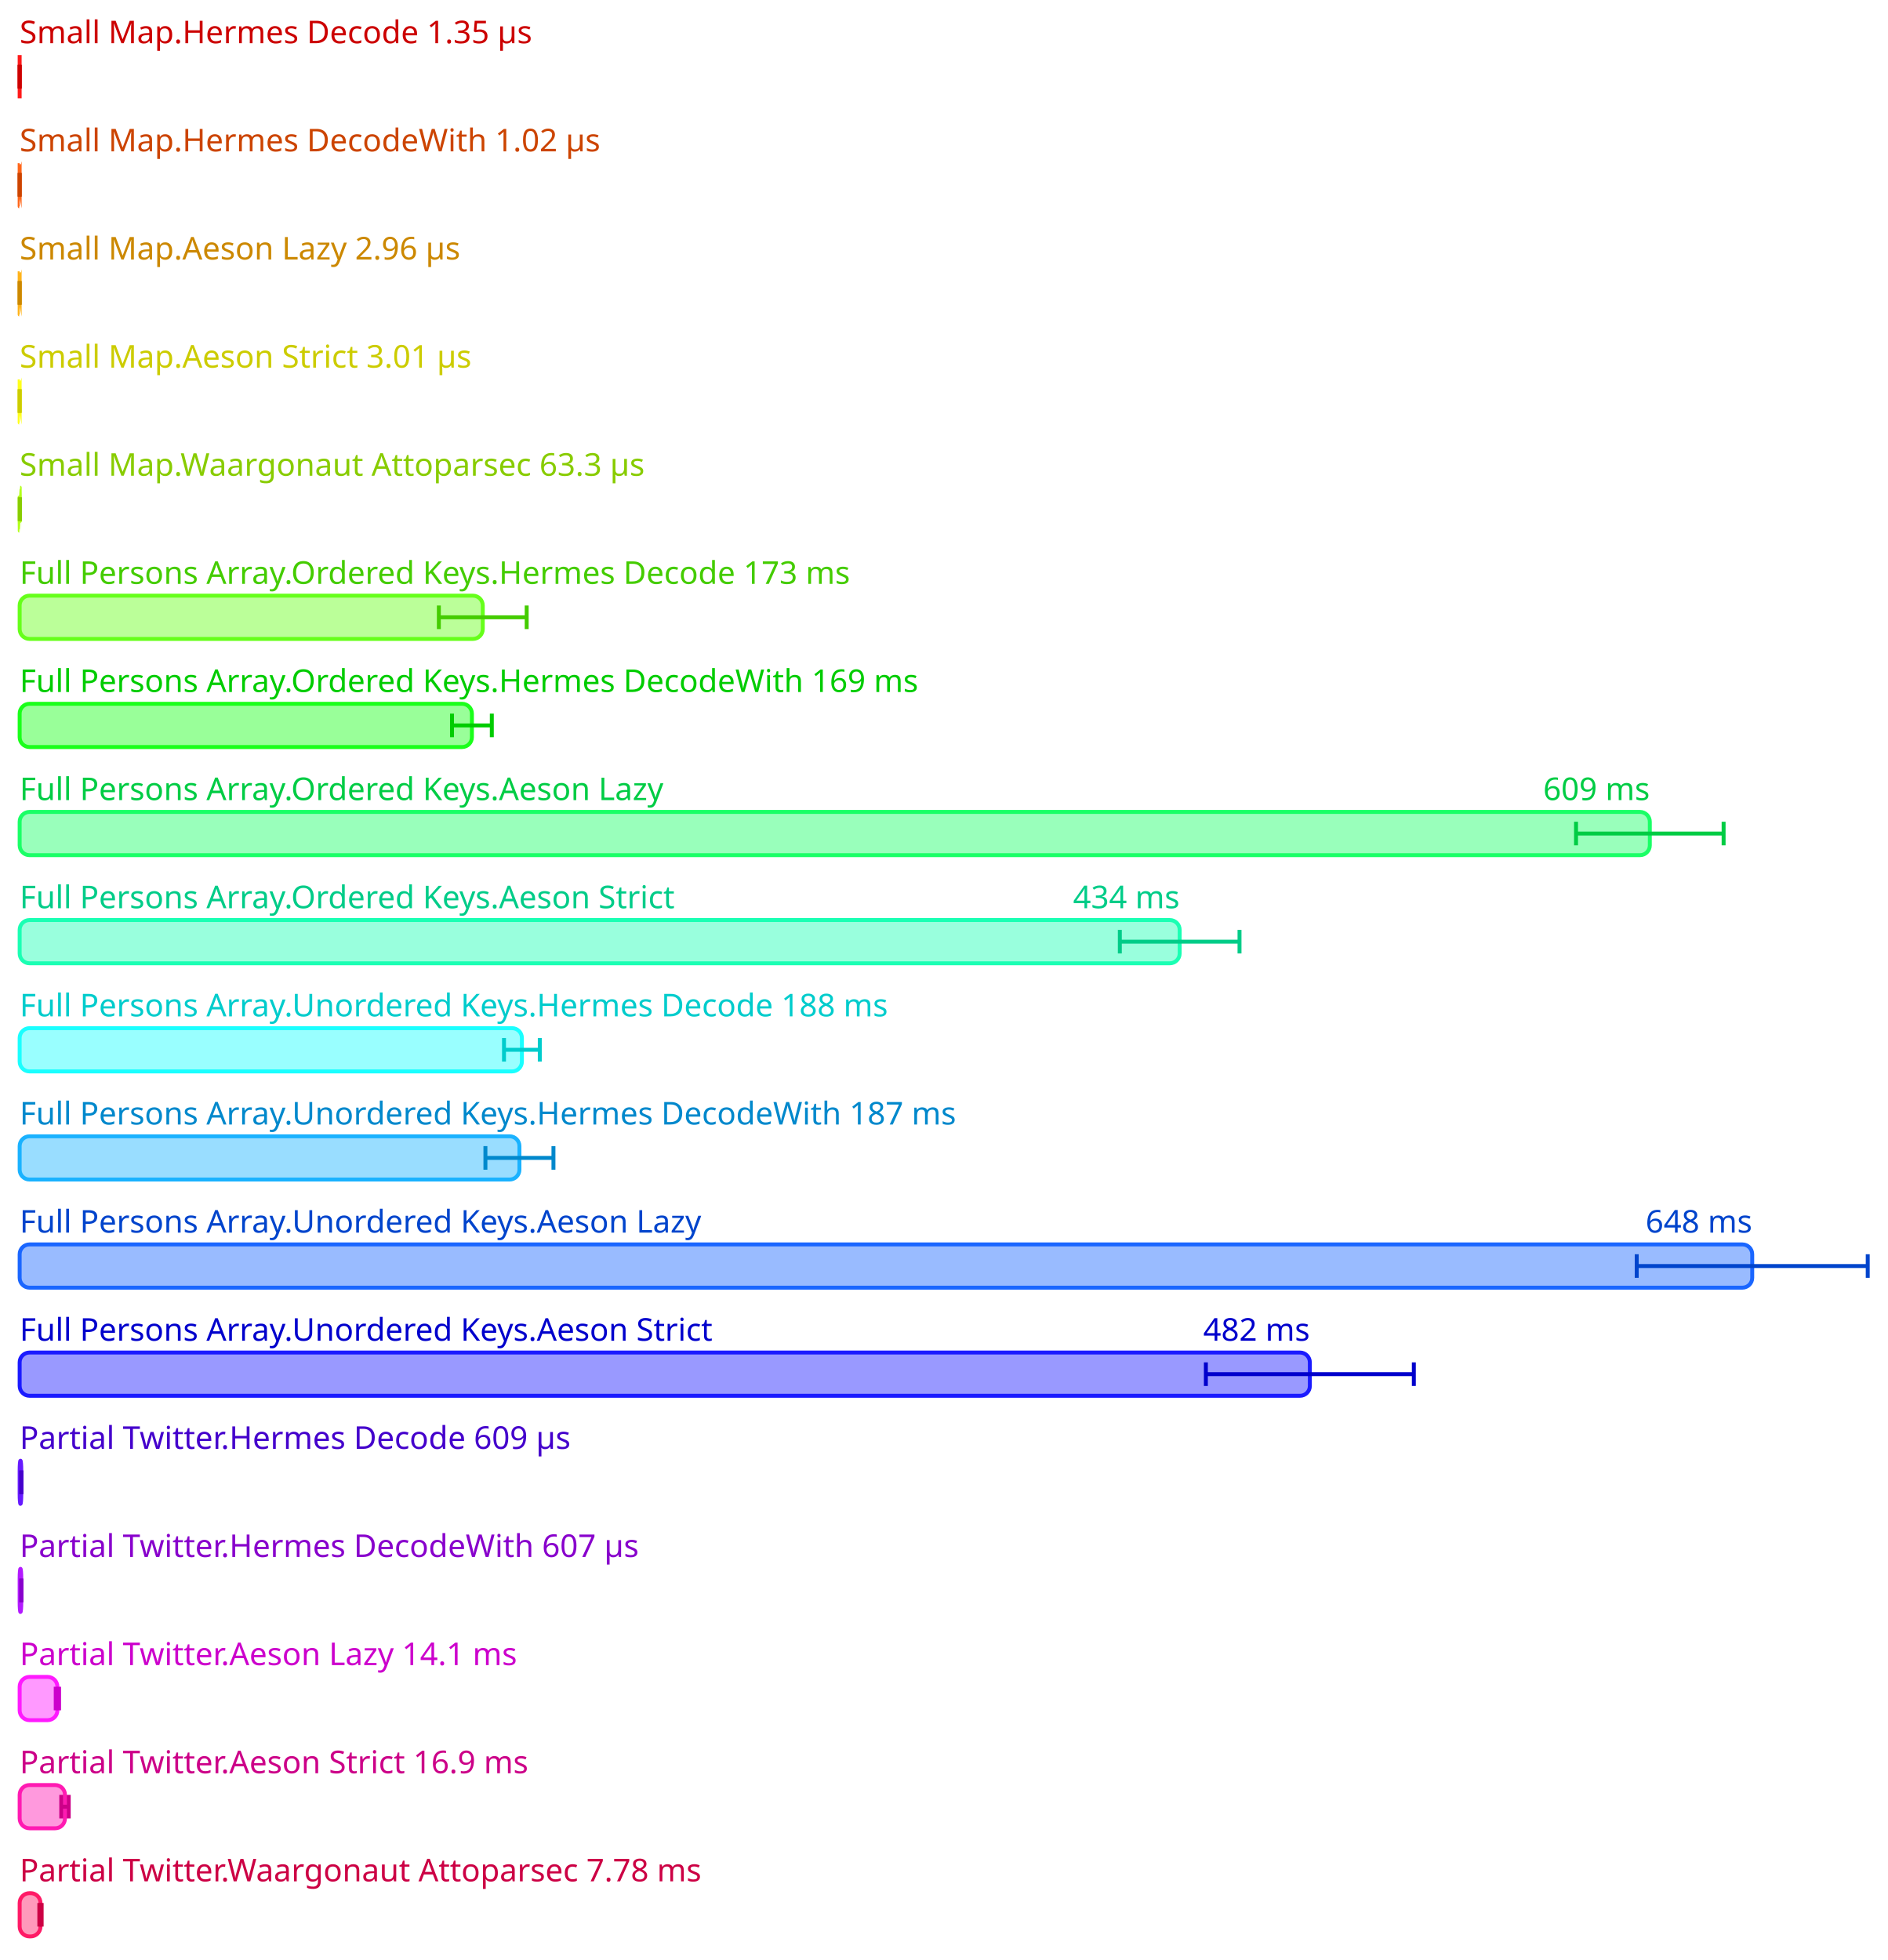
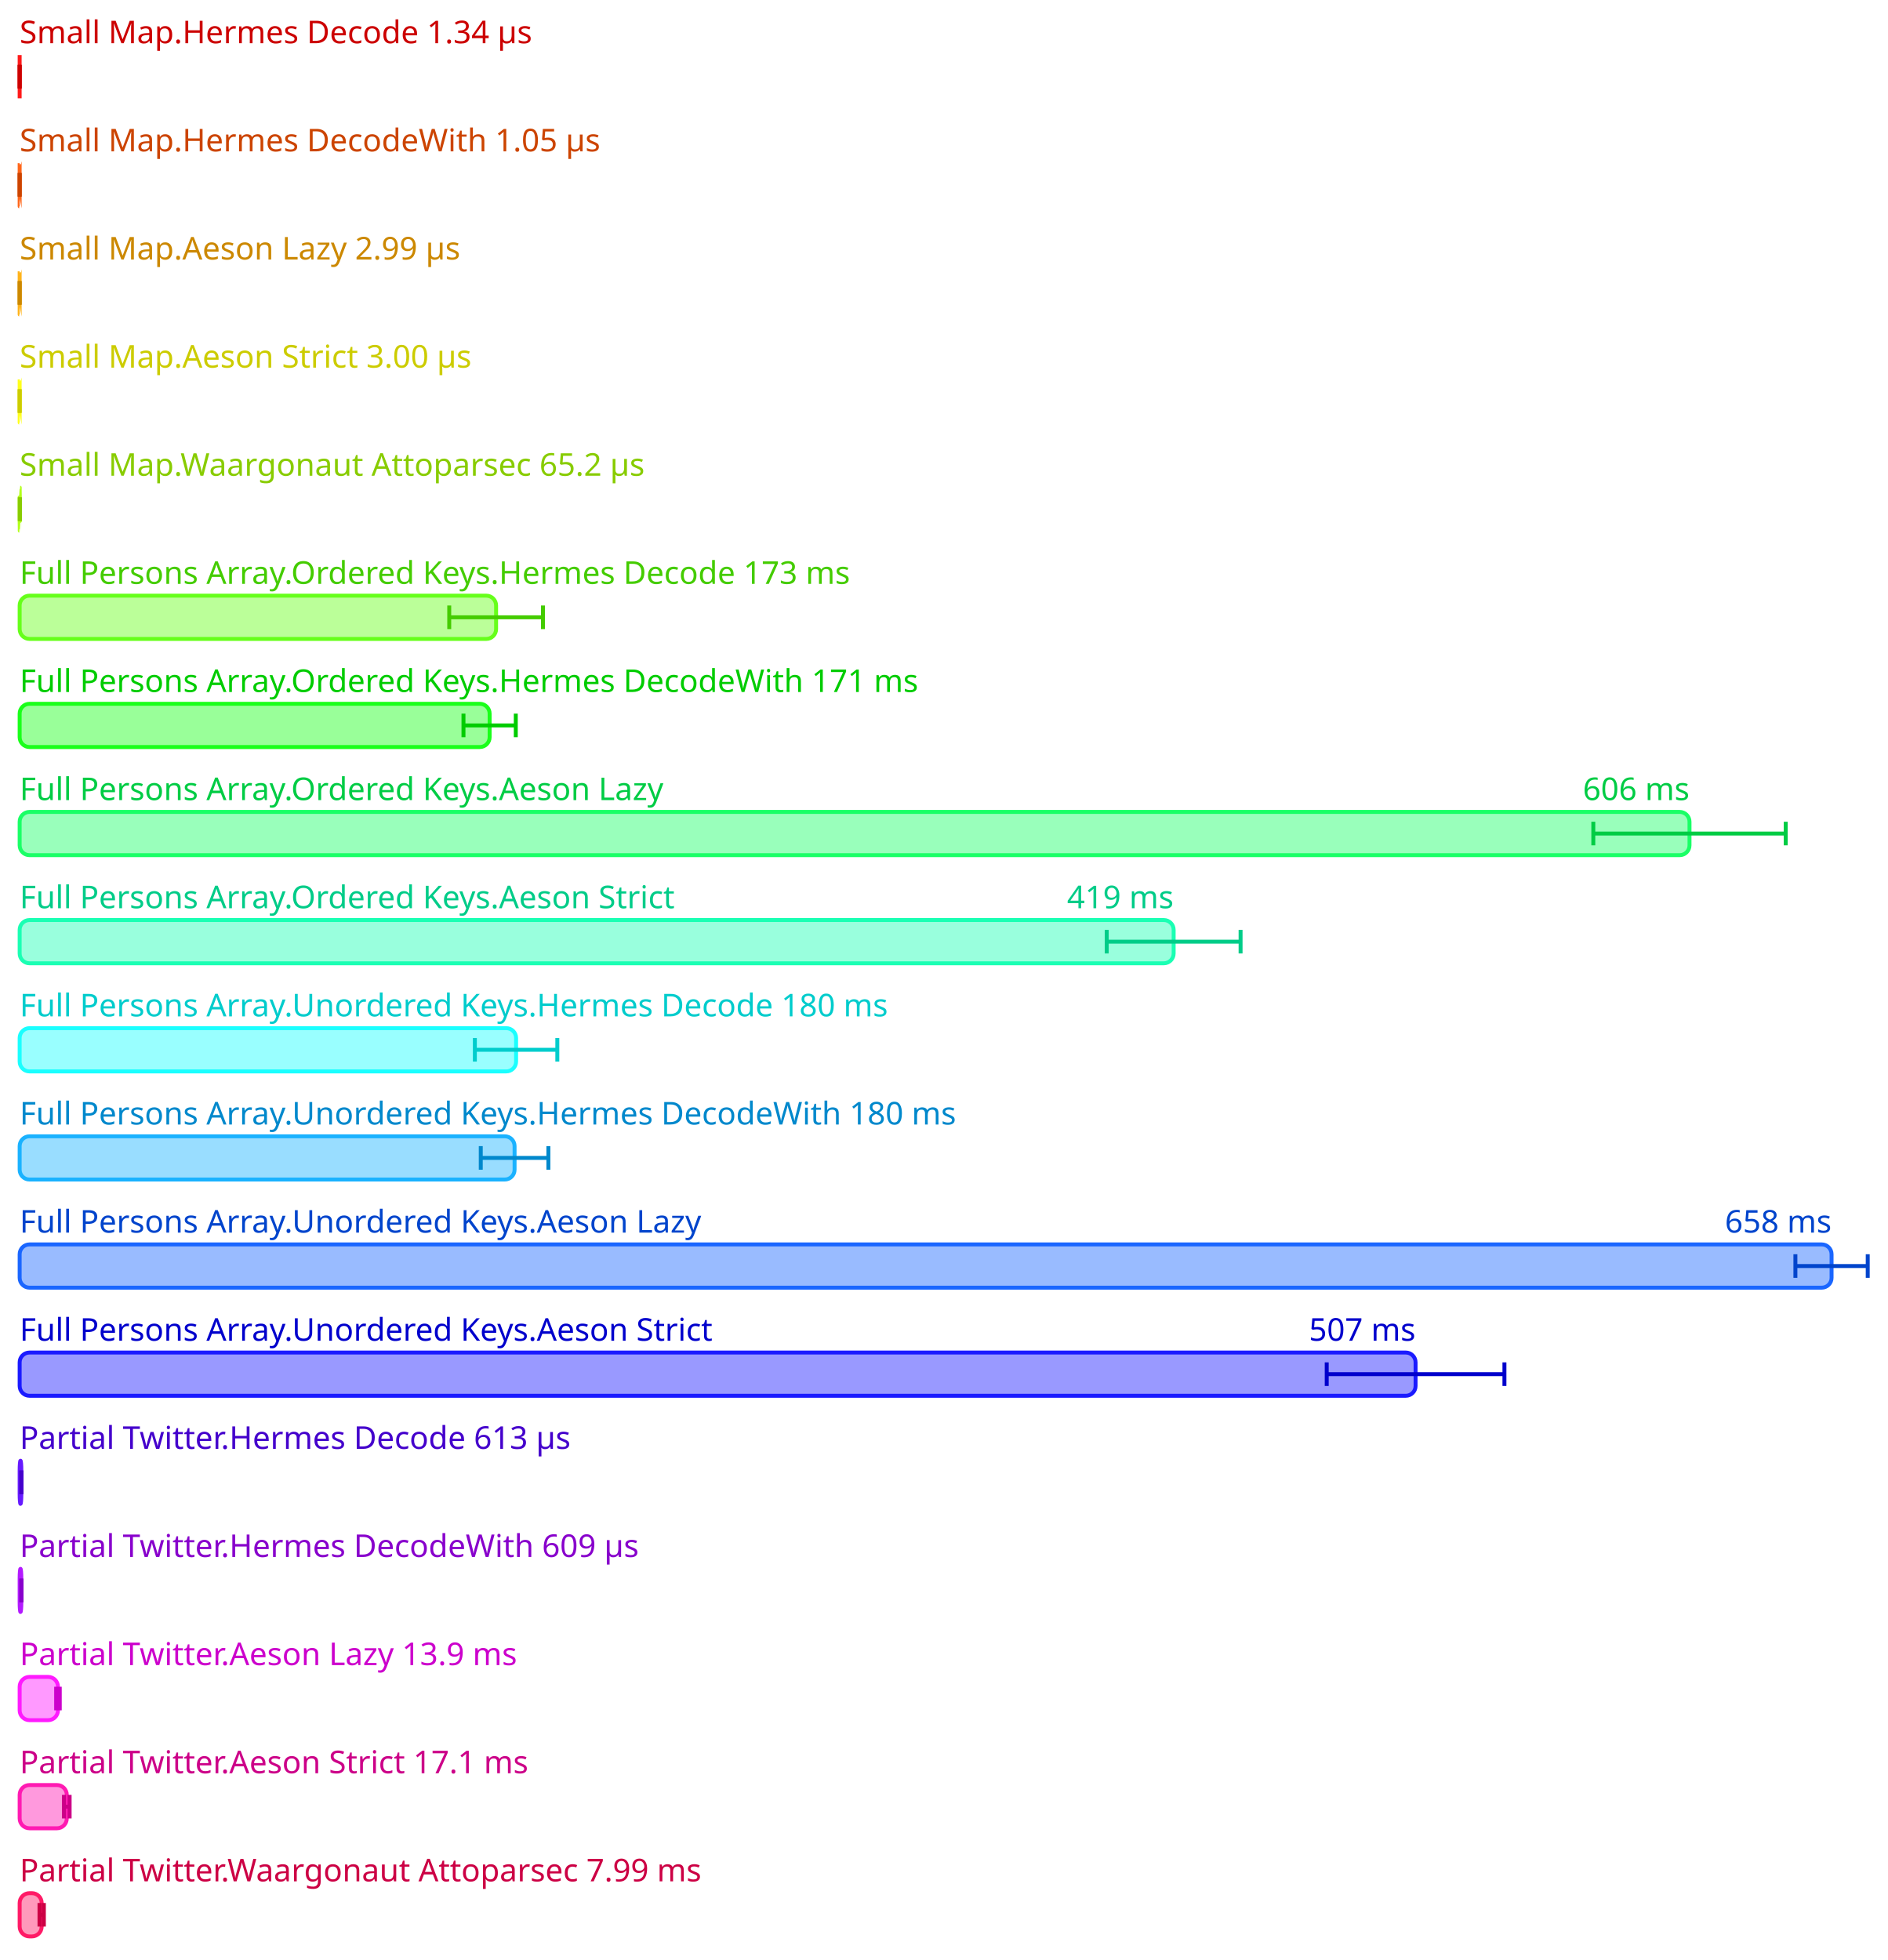
<svg xmlns="http://www.w3.org/2000/svg" height="997" width="960.0" font-size="16" font-family="sans-serif" stroke-width="2">
  <g transform="translate(10.0 0)">
-     <text fill="hsl(0, 100%, 40%)" y="22">Small Map.Hermes Decode 1.35 μs</text>
+     <text fill="hsl(0, 100%, 40%)" y="22">Small Map.Hermes Decode 1.34 μs</text>
    <g>
      <rect y="28" rx="5" height="22" width="0.002" fill="hsl(0, 100%, 80%)" stroke="hsl(0, 100%, 55%)" />
      <g stroke="hsl(0, 100%, 40%)">
        <line x1="0.002" x2="0.002" y1="39" y2="39" />
        <line x1="0.002" x2="0.002" y1="33" y2="45" />
        <line x1="0.002" x2="0.002" y1="33" y2="45" />
      </g>
    </g>
-     <text fill="hsl(20, 100%, 40%)" y="77">Small Map.Hermes DecodeWith 1.02 μs</text>
+     <text fill="hsl(20, 100%, 40%)" y="77">Small Map.Hermes DecodeWith 1.05 μs</text>
    <g>
      <rect y="83" rx="5" height="22" width="0.001" fill="hsl(20, 100%, 80%)" stroke="hsl(20, 100%, 55%)" />
      <g stroke="hsl(20, 100%, 40%)">
-         <line x1="0.001" x2="0.001" y1="94" y2="94" />
+         <line x1="0.001" x2="0.002" y1="94" y2="94" />
        <line x1="0.001" x2="0.001" y1="88" y2="100" />
-         <line x1="0.001" x2="0.001" y1="88" y2="100" />
+         <line x1="0.002" x2="0.002" y1="88" y2="100" />
      </g>
    </g>
-     <text fill="hsl(40, 100%, 40%)" y="132">Small Map.Aeson Lazy 2.96 μs</text>
+     <text fill="hsl(40, 100%, 40%)" y="132">Small Map.Aeson Lazy 2.99 μs</text>
    <g>
      <rect y="138" rx="5" height="22" width="0.004" fill="hsl(40, 100%, 80%)" stroke="hsl(40, 100%, 55%)" />
      <g stroke="hsl(40, 100%, 40%)">
        <line x1="0.004" x2="0.004" y1="149" y2="149" />
        <line x1="0.004" x2="0.004" y1="143" y2="155" />
        <line x1="0.004" x2="0.004" y1="143" y2="155" />
      </g>
    </g>
-     <text fill="hsl(60, 100%, 40%)" y="187">Small Map.Aeson Strict 3.01 μs</text>
+     <text fill="hsl(60, 100%, 40%)" y="187">Small Map.Aeson Strict 3.00 μs</text>
    <g>
      <rect y="193" rx="5" height="22" width="0.004" fill="hsl(60, 100%, 80%)" stroke="hsl(60, 100%, 55%)" />
      <g stroke="hsl(60, 100%, 40%)">
        <line x1="0.004" x2="0.004" y1="204" y2="204" />
        <line x1="0.004" x2="0.004" y1="198" y2="210" />
        <line x1="0.004" x2="0.004" y1="198" y2="210" />
      </g>
    </g>
-     <text fill="hsl(80, 100%, 40%)" y="242">Small Map.Waargonaut Attoparsec 63.3 μs</text>
+     <text fill="hsl(80, 100%, 40%)" y="242">Small Map.Waargonaut Attoparsec 65.2 μs</text>
    <g>
-       <rect y="248" rx="5" height="22" width="0.086" fill="hsl(80, 100%, 80%)" stroke="hsl(80, 100%, 55%)" />
+       <rect y="248" rx="5" height="22" width="0.091" fill="hsl(80, 100%, 80%)" stroke="hsl(80, 100%, 55%)" />
      <g stroke="hsl(80, 100%, 40%)">
-         <line x1="0.079" x2="0.093" y1="259" y2="259" />
-         <line x1="0.079" x2="0.079" y1="253" y2="265" />
-         <line x1="0.093" x2="0.093" y1="253" y2="265" />
+         <line x1="0.084" x2="0.099" y1="259" y2="259" />
+         <line x1="0.084" x2="0.084" y1="253" y2="265" />
+         <line x1="0.099" x2="0.099" y1="253" y2="265" />
      </g>
    </g>
    <text fill="hsl(100, 100%, 40%)" y="297">Full Persons Array.Ordered Keys.Hermes Decode 173  ms</text>
    <g>
-       <rect y="303" rx="5" height="22" width="235.554" fill="hsl(100, 100%, 80%)" stroke="hsl(100, 100%, 55%)" />
+       <rect y="303" rx="5" height="22" width="242.333" fill="hsl(100, 100%, 80%)" stroke="hsl(100, 100%, 55%)" />
      <g stroke="hsl(100, 100%, 40%)">
-         <line x1="213.216" x2="257.891" y1="314" y2="314" />
-         <line x1="213.216" x2="213.216" y1="308" y2="320" />
-         <line x1="257.891" x2="257.891" y1="308" y2="320" />
+         <line x1="218.501" x2="266.166" y1="314" y2="314" />
+         <line x1="218.501" x2="218.501" y1="308" y2="320" />
+         <line x1="266.166" x2="266.166" y1="308" y2="320" />
      </g>
    </g>
-     <text fill="hsl(120, 100%, 40%)" y="352">Full Persons Array.Ordered Keys.Hermes DecodeWith 169  ms</text>
+     <text fill="hsl(120, 100%, 40%)" y="352">Full Persons Array.Ordered Keys.Hermes DecodeWith 171  ms</text>
    <g>
-       <rect y="358" rx="5" height="22" width="230.029" fill="hsl(120, 100%, 80%)" stroke="hsl(120, 100%, 55%)" />
+       <rect y="358" rx="5" height="22" width="239.042" fill="hsl(120, 100%, 80%)" stroke="hsl(120, 100%, 55%)" />
      <g stroke="hsl(120, 100%, 40%)">
-         <line x1="219.902" x2="240.155" y1="369" y2="369" />
-         <line x1="219.902" x2="219.902" y1="363" y2="375" />
-         <line x1="240.155" x2="240.155" y1="363" y2="375" />
+         <line x1="225.737" x2="252.348" y1="369" y2="369" />
+         <line x1="225.737" x2="225.737" y1="363" y2="375" />
+         <line x1="252.348" x2="252.348" y1="363" y2="375" />
      </g>
    </g>
    <g fill="hsl(140, 100%, 40%)">
      <text y="407">Full Persons Array.Ordered Keys.Aeson Lazy</text>
-       <text y="407" x="829.162" text-anchor="end">609  ms</text>
+       <text y="407" x="849.35" text-anchor="end">606  ms</text>
    </g>
    <g>
-       <rect y="413" rx="5" height="22" width="829.162" fill="hsl(140, 100%, 80%)" stroke="hsl(140, 100%, 55%)" />
+       <rect y="413" rx="5" height="22" width="849.35" fill="hsl(140, 100%, 80%)" stroke="hsl(140, 100%, 55%)" />
      <g stroke="hsl(140, 100%, 40%)">
-         <line x1="791.63" x2="866.694" y1="424" y2="424" />
-         <line x1="791.63" x2="791.63" y1="418" y2="430" />
-         <line x1="866.694" x2="866.694" y1="418" y2="430" />
+         <line x1="800.419" x2="898.28" y1="424" y2="424" />
+         <line x1="800.419" x2="800.419" y1="418" y2="430" />
+         <line x1="898.28" x2="898.28" y1="418" y2="430" />
      </g>
    </g>
    <g fill="hsl(160, 100%, 40%)">
      <text y="462">Full Persons Array.Ordered Keys.Aeson Strict</text>
-       <text y="462" x="590.025" text-anchor="end">434  ms</text>
+       <text y="462" x="586.963" text-anchor="end">419  ms</text>
    </g>
    <g>
-       <rect y="468" rx="5" height="22" width="590.025" fill="hsl(160, 100%, 80%)" stroke="hsl(160, 100%, 55%)" />
+       <rect y="468" rx="5" height="22" width="586.963" fill="hsl(160, 100%, 80%)" stroke="hsl(160, 100%, 55%)" />
      <g stroke="hsl(160, 100%, 40%)">
-         <line x1="559.584" x2="620.465" y1="479" y2="479" />
-         <line x1="559.584" x2="559.584" y1="473" y2="485" />
-         <line x1="620.465" x2="620.465" y1="473" y2="485" />
+         <line x1="552.92" x2="621.005" y1="479" y2="479" />
+         <line x1="552.92" x2="552.92" y1="473" y2="485" />
+         <line x1="621.005" x2="621.005" y1="473" y2="485" />
      </g>
    </g>
-     <text fill="hsl(180, 100%, 40%)" y="517">Full Persons Array.Unordered Keys.Hermes Decode 188  ms</text>
+     <text fill="hsl(180, 100%, 40%)" y="517">Full Persons Array.Unordered Keys.Hermes Decode 180  ms</text>
    <g>
-       <rect y="523" rx="5" height="22" width="255.458" fill="hsl(180, 100%, 80%)" stroke="hsl(180, 100%, 55%)" />
+       <rect y="523" rx="5" height="22" width="252.505" fill="hsl(180, 100%, 80%)" stroke="hsl(180, 100%, 55%)" />
      <g stroke="hsl(180, 100%, 40%)">
-         <line x1="246.355" x2="264.56" y1="534" y2="534" />
-         <line x1="246.355" x2="246.355" y1="528" y2="540" />
-         <line x1="264.56" x2="264.56" y1="528" y2="540" />
+         <line x1="231.533" x2="273.477" y1="534" y2="534" />
+         <line x1="231.533" x2="231.533" y1="528" y2="540" />
+         <line x1="273.477" x2="273.477" y1="528" y2="540" />
      </g>
    </g>
-     <text fill="hsl(200, 100%, 40%)" y="572">Full Persons Array.Unordered Keys.Hermes DecodeWith 187  ms</text>
+     <text fill="hsl(200, 100%, 40%)" y="572">Full Persons Array.Unordered Keys.Hermes DecodeWith 180  ms</text>
    <g>
-       <rect y="578" rx="5" height="22" width="254.204" fill="hsl(200, 100%, 80%)" stroke="hsl(200, 100%, 55%)" />
+       <rect y="578" rx="5" height="22" width="251.729" fill="hsl(200, 100%, 80%)" stroke="hsl(200, 100%, 55%)" />
      <g stroke="hsl(200, 100%, 40%)">
-         <line x1="236.899" x2="271.509" y1="589" y2="589" />
-         <line x1="236.899" x2="236.899" y1="583" y2="595" />
-         <line x1="271.509" x2="271.509" y1="583" y2="595" />
+         <line x1="234.534" x2="268.925" y1="589" y2="589" />
+         <line x1="234.534" x2="234.534" y1="583" y2="595" />
+         <line x1="268.925" x2="268.925" y1="583" y2="595" />
      </g>
    </g>
    <g fill="hsl(220, 100%, 40%)">
      <text y="627">Full Persons Array.Unordered Keys.Aeson Lazy</text>
-       <text y="627" x="881.247" text-anchor="end">648  ms</text>
+       <text y="627" x="921.604" text-anchor="end">658  ms</text>
    </g>
    <g>
-       <rect y="633" rx="5" height="22" width="881.247" fill="hsl(220, 100%, 80%)" stroke="hsl(220, 100%, 55%)" />
+       <rect y="633" rx="5" height="22" width="921.604" fill="hsl(220, 100%, 80%)" stroke="hsl(220, 100%, 55%)" />
      <g stroke="hsl(220, 100%, 40%)">
-         <line x1="822.494" x2="940.0" y1="644" y2="644" />
-         <line x1="822.494" x2="822.494" y1="638" y2="650" />
+         <line x1="903.209" x2="940.0" y1="644" y2="644" />
+         <line x1="903.209" x2="903.209" y1="638" y2="650" />
        <line x1="940.0" x2="940.0" y1="638" y2="650" />
      </g>
    </g>
    <g fill="hsl(240, 100%, 40%)">
      <text y="682">Full Persons Array.Unordered Keys.Aeson Strict</text>
-       <text y="682" x="656.241" text-anchor="end">482  ms</text>
+       <text y="682" x="710.015" text-anchor="end">507  ms</text>
    </g>
    <g>
-       <rect y="688" rx="5" height="22" width="656.241" fill="hsl(240, 100%, 80%)" stroke="hsl(240, 100%, 55%)" />
+       <rect y="688" rx="5" height="22" width="710.015" fill="hsl(240, 100%, 80%)" stroke="hsl(240, 100%, 55%)" />
      <g stroke="hsl(240, 100%, 40%)">
-         <line x1="603.35" x2="709.132" y1="699" y2="699" />
-         <line x1="603.35" x2="603.35" y1="693" y2="705" />
-         <line x1="709.132" x2="709.132" y1="693" y2="705" />
+         <line x1="664.818" x2="755.213" y1="699" y2="699" />
+         <line x1="664.818" x2="664.818" y1="693" y2="705" />
+         <line x1="755.213" x2="755.213" y1="693" y2="705" />
      </g>
    </g>
-     <text fill="hsl(260, 100%, 40%)" y="737">Partial Twitter.Hermes Decode 609  μs</text>
+     <text fill="hsl(260, 100%, 40%)" y="737">Partial Twitter.Hermes Decode 613  μs</text>
    <g>
-       <rect y="743" rx="5" height="22" width="0.829" fill="hsl(260, 100%, 80%)" stroke="hsl(260, 100%, 55%)" />
+       <rect y="743" rx="5" height="22" width="0.858" fill="hsl(260, 100%, 80%)" stroke="hsl(260, 100%, 55%)" />
      <g stroke="hsl(260, 100%, 40%)">
-         <line x1="0.772" x2="0.887" y1="754" y2="754" />
-         <line x1="0.772" x2="0.772" y1="748" y2="760" />
-         <line x1="0.887" x2="0.887" y1="748" y2="760" />
+         <line x1="0.786" x2="0.931" y1="754" y2="754" />
+         <line x1="0.786" x2="0.786" y1="748" y2="760" />
+         <line x1="0.931" x2="0.931" y1="748" y2="760" />
      </g>
    </g>
-     <text fill="hsl(280, 100%, 40%)" y="792">Partial Twitter.Hermes DecodeWith 607  μs</text>
+     <text fill="hsl(280, 100%, 40%)" y="792">Partial Twitter.Hermes DecodeWith 609  μs</text>
    <g>
-       <rect y="798" rx="5" height="22" width="0.826" fill="hsl(280, 100%, 80%)" stroke="hsl(280, 100%, 55%)" />
+       <rect y="798" rx="5" height="22" width="0.854" fill="hsl(280, 100%, 80%)" stroke="hsl(280, 100%, 55%)" />
      <g stroke="hsl(280, 100%, 40%)">
-         <line x1="0.763" x2="0.889" y1="809" y2="809" />
-         <line x1="0.763" x2="0.763" y1="803" y2="815" />
-         <line x1="0.889" x2="0.889" y1="803" y2="815" />
+         <line x1="0.77" x2="0.938" y1="809" y2="809" />
+         <line x1="0.77" x2="0.77" y1="803" y2="815" />
+         <line x1="0.938" x2="0.938" y1="803" y2="815" />
      </g>
    </g>
-     <text fill="hsl(300, 100%, 40%)" y="847">Partial Twitter.Aeson Lazy 14.1 ms</text>
+     <text fill="hsl(300, 100%, 40%)" y="847">Partial Twitter.Aeson Lazy 13.9 ms</text>
    <g>
-       <rect y="853" rx="5" height="22" width="19.196" fill="hsl(300, 100%, 80%)" stroke="hsl(300, 100%, 55%)" />
+       <rect y="853" rx="5" height="22" width="19.482" fill="hsl(300, 100%, 80%)" stroke="hsl(300, 100%, 55%)" />
      <g stroke="hsl(300, 100%, 40%)">
-         <line x1="18.345" x2="20.046" y1="864" y2="864" />
-         <line x1="18.345" x2="18.345" y1="858" y2="870" />
-         <line x1="20.046" x2="20.046" y1="858" y2="870" />
+         <line x1="18.564" x2="20.4" y1="864" y2="864" />
+         <line x1="18.564" x2="18.564" y1="858" y2="870" />
+         <line x1="20.4" x2="20.4" y1="858" y2="870" />
      </g>
    </g>
-     <text fill="hsl(320, 100%, 40%)" y="902">Partial Twitter.Aeson Strict 16.9 ms</text>
+     <text fill="hsl(320, 100%, 40%)" y="902">Partial Twitter.Aeson Strict 17.1 ms</text>
    <g>
-       <rect y="908" rx="5" height="22" width="23.054" fill="hsl(320, 100%, 80%)" stroke="hsl(320, 100%, 55%)" />
+       <rect y="908" rx="5" height="22" width="23.966" fill="hsl(320, 100%, 80%)" stroke="hsl(320, 100%, 55%)" />
      <g stroke="hsl(320, 100%, 40%)">
-         <line x1="21.156" x2="24.951" y1="919" y2="919" />
-         <line x1="21.156" x2="21.156" y1="913" y2="925" />
-         <line x1="24.951" x2="24.951" y1="913" y2="925" />
+         <line x1="22.519" x2="25.413" y1="919" y2="919" />
+         <line x1="22.519" x2="22.519" y1="913" y2="925" />
+         <line x1="25.413" x2="25.413" y1="913" y2="925" />
      </g>
    </g>
-     <text fill="hsl(340, 100%, 40%)" y="957">Partial Twitter.Waargonaut Attoparsec 7.78 ms</text>
+     <text fill="hsl(340, 100%, 40%)" y="957">Partial Twitter.Waargonaut Attoparsec 7.99 ms</text>
    <g>
-       <rect y="963" rx="5" height="22" width="10.592" fill="hsl(340, 100%, 80%)" stroke="hsl(340, 100%, 55%)" />
+       <rect y="963" rx="5" height="22" width="11.198" fill="hsl(340, 100%, 80%)" stroke="hsl(340, 100%, 55%)" />
      <g stroke="hsl(340, 100%, 40%)">
-         <line x1="10.003" x2="11.18" y1="974" y2="974" />
-         <line x1="10.003" x2="10.003" y1="968" y2="980" />
-         <line x1="11.18" x2="11.18" y1="968" y2="980" />
+         <line x1="10.086" x2="12.31" y1="974" y2="974" />
+         <line x1="10.086" x2="10.086" y1="968" y2="980" />
+         <line x1="12.31" x2="12.31" y1="968" y2="980" />
      </g>
    </g>
  </g>
</svg>
